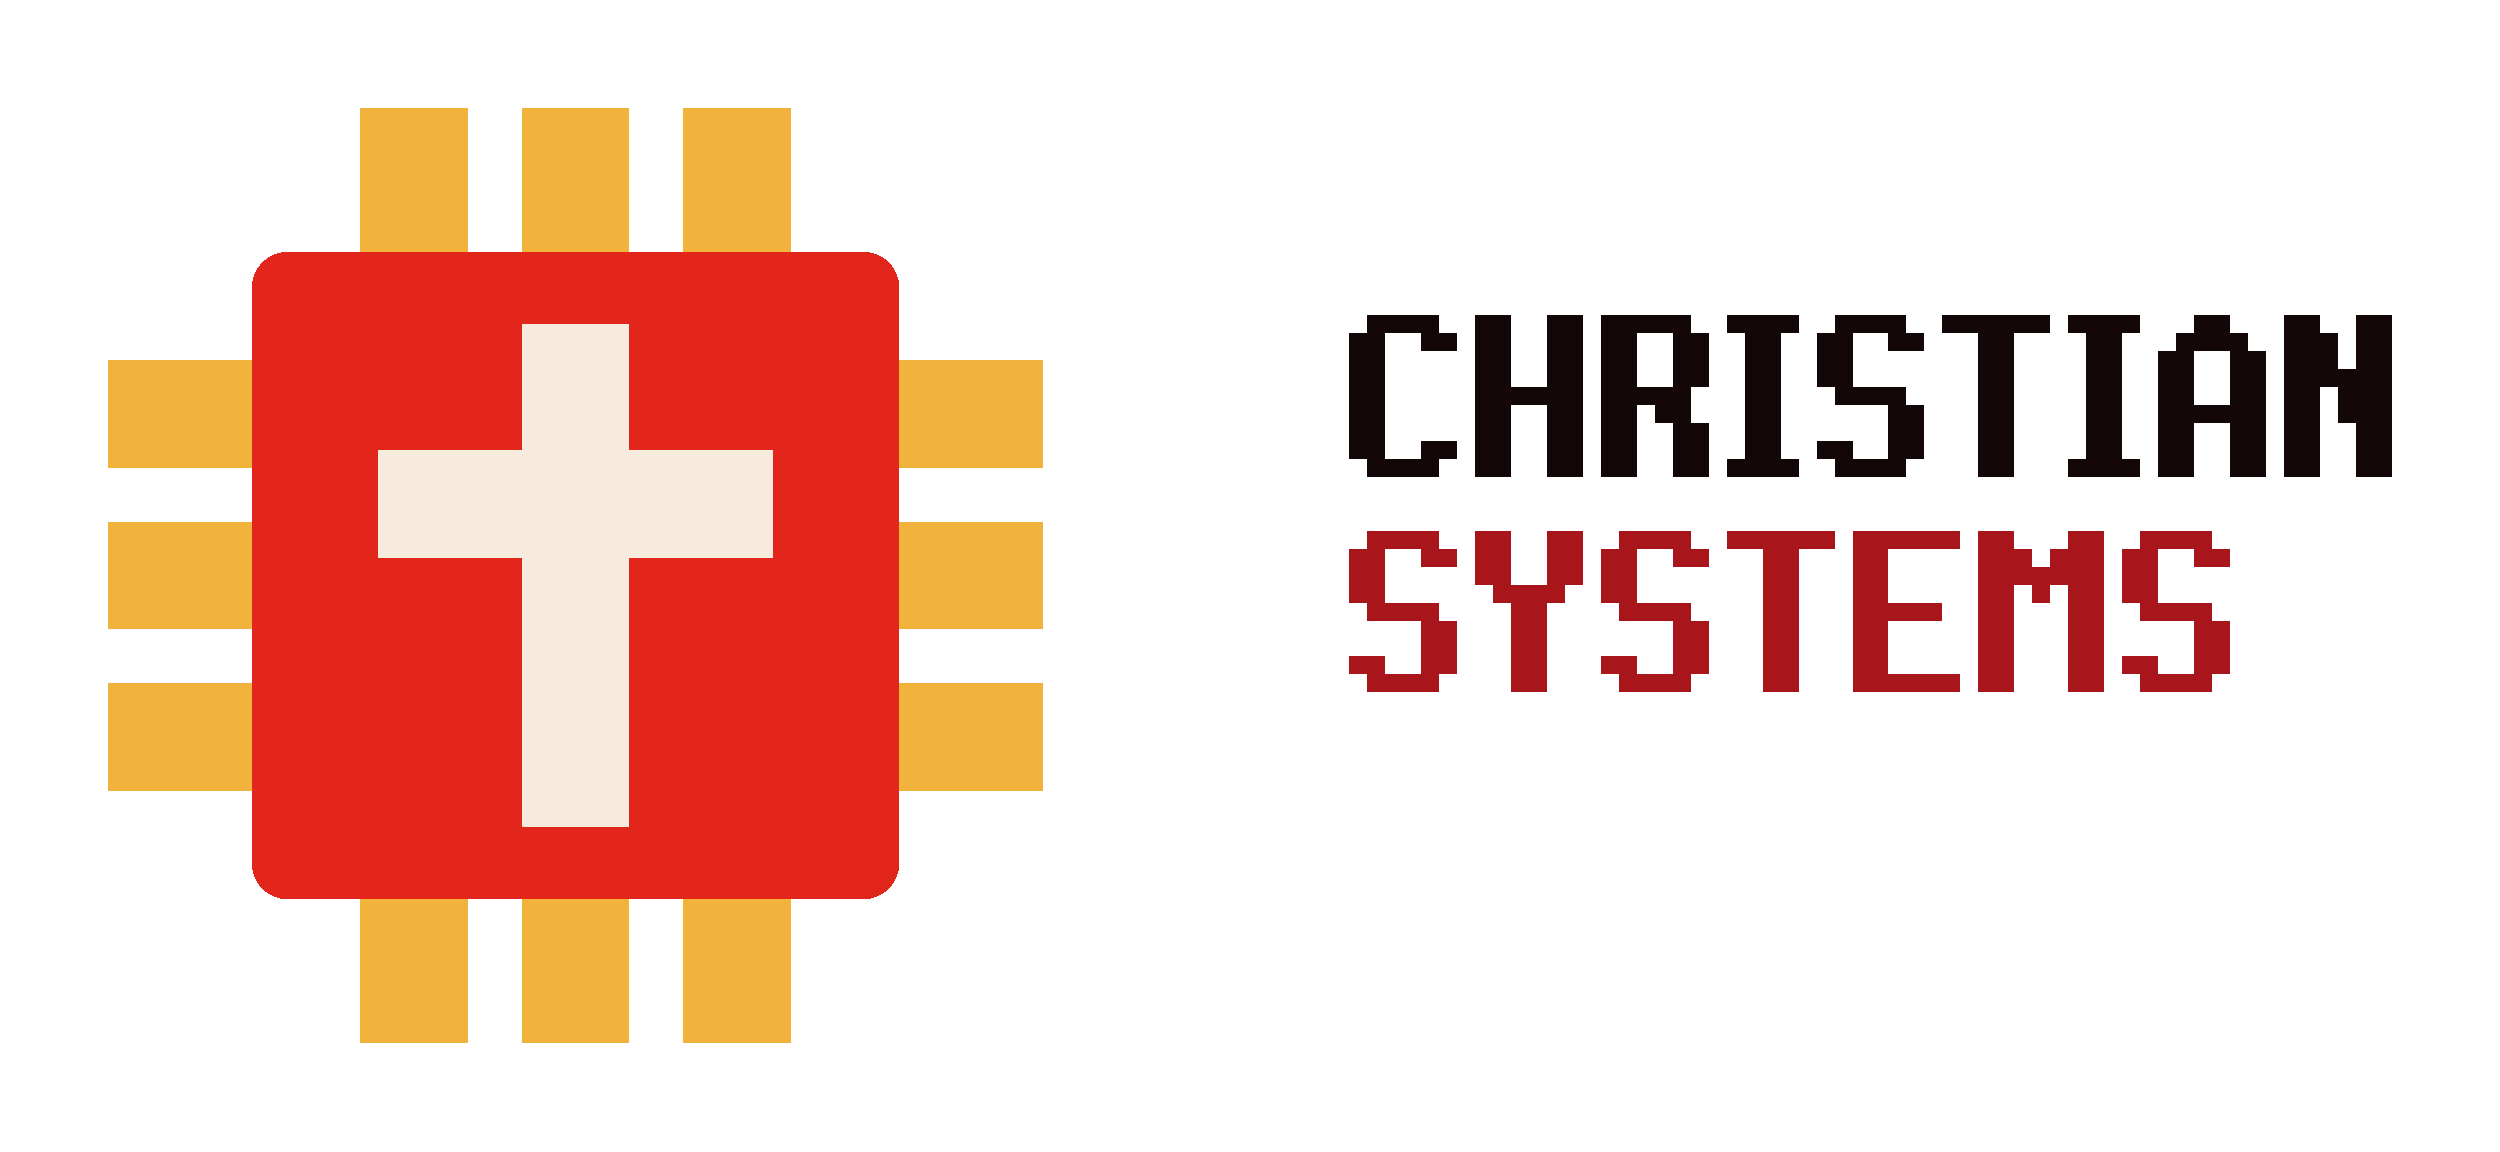
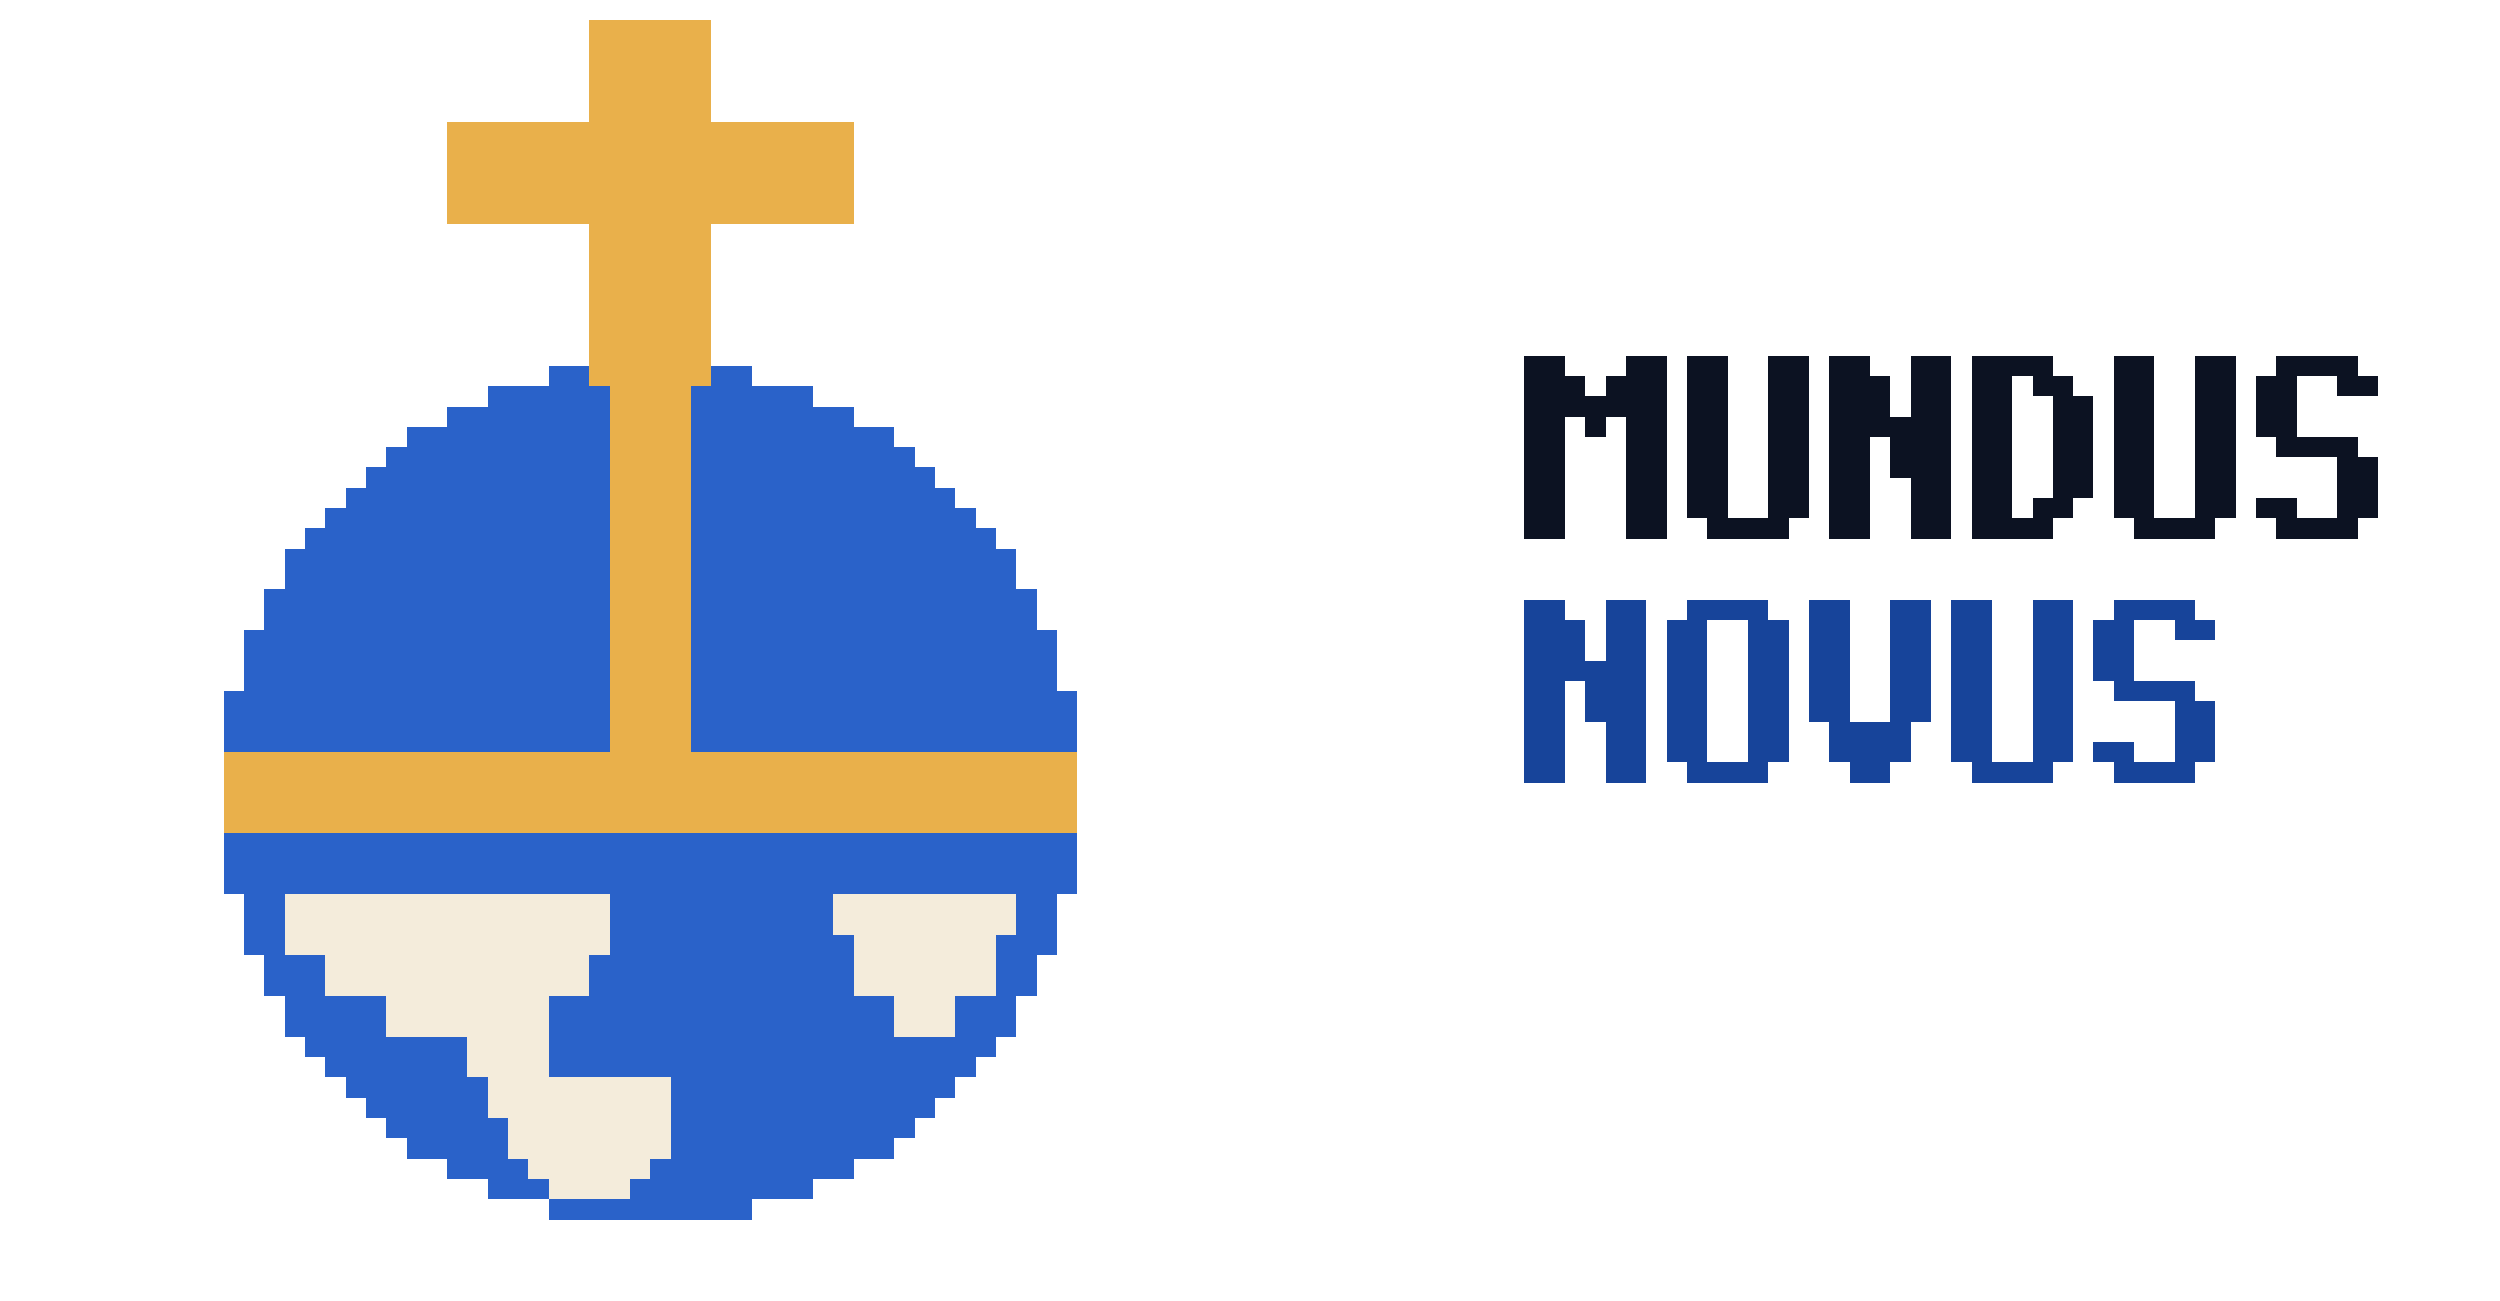
- <svg xmlns="http://www.w3.org/2000/svg" viewBox="0 0 556 256" shape-rendering="crispEdges">
+ <svg xmlns="http://www.w3.org/2000/svg" viewBox="0 0 492 256" shape-rendering="crispEdges">
  <svg x="0" y="0" width="256" height="256" viewBox="0 0 64 64">
-     <rect x="20" y="6" width="6" height="8" fill="#f2b33d" />
-     <rect x="20" y="50" width="6" height="8" fill="#f2b33d" />
-     <rect x="6" y="20" width="8" height="6" fill="#f2b33d" />
-     <rect x="50" y="20" width="8" height="6" fill="#f2b33d" />
-     <rect x="29" y="6" width="6" height="8" fill="#f2b33d" />
-     <rect x="29" y="50" width="6" height="8" fill="#f2b33d" />
-     <rect x="6" y="29" width="8" height="6" fill="#f2b33d" />
-     <rect x="50" y="29" width="8" height="6" fill="#f2b33d" />
-     <rect x="38" y="6" width="6" height="8" fill="#f2b33d" />
-     <rect x="38" y="50" width="6" height="8" fill="#f2b33d" />
-     <rect x="6" y="38" width="8" height="6" fill="#f2b33d" />
-     <rect x="50" y="38" width="8" height="6" fill="#f2b33d" />
-     <rect x="14" y="14" width="36" height="36" rx="2" fill="#e3261c" />
-     <rect x="29" y="18" width="6" height="28" fill="#f6ebdd" />
-     <rect x="21" y="25" width="22" height="6" fill="#f6ebdd" />
+     <rect x="27" y="18" width="10" height="1" fill="#2a62c9" />
+     <rect x="24" y="19" width="16" height="1" fill="#2a62c9" />
+     <rect x="22" y="20" width="20" height="1" fill="#2a62c9" />
+     <rect x="20" y="21" width="24" height="1" fill="#2a62c9" />
+     <rect x="19" y="22" width="26" height="1" fill="#2a62c9" />
+     <rect x="18" y="23" width="28" height="1" fill="#2a62c9" />
+     <rect x="17" y="24" width="30" height="1" fill="#2a62c9" />
+     <rect x="16" y="25" width="32" height="1" fill="#2a62c9" />
+     <rect x="15" y="26" width="34" height="1" fill="#2a62c9" />
+     <rect x="14" y="27" width="36" height="2" fill="#2a62c9" />
+     <rect x="13" y="29" width="38" height="2" fill="#2a62c9" />
+     <rect x="12" y="31" width="40" height="3" fill="#2a62c9" />
+     <rect x="11" y="34" width="42" height="10" fill="#2a62c9" />
+     <rect x="12" y="44" width="40" height="3" fill="#2a62c9" />
+     <rect x="13" y="47" width="38" height="2" fill="#2a62c9" />
+     <rect x="14" y="49" width="36" height="2" fill="#2a62c9" />
+     <rect x="15" y="51" width="34" height="1" fill="#2a62c9" />
+     <rect x="16" y="52" width="32" height="1" fill="#2a62c9" />
+     <rect x="17" y="53" width="30" height="1" fill="#2a62c9" />
+     <rect x="18" y="54" width="28" height="1" fill="#2a62c9" />
+     <rect x="19" y="55" width="26" height="1" fill="#2a62c9" />
+     <rect x="20" y="56" width="24" height="1" fill="#2a62c9" />
+     <rect x="22" y="57" width="20" height="1" fill="#2a62c9" />
+     <rect x="24" y="58" width="16" height="1" fill="#2a62c9" />
+     <rect x="27" y="59" width="10" height="1" fill="#2a62c9" />
+     <rect x="14" y="44" width="16" height="3" fill="#f4ecdb" />
+     <rect x="41" y="44" width="9" height="2" fill="#f4ecdb" />
+     <rect x="42" y="46" width="7" height="3" fill="#f4ecdb" />
+     <rect x="16" y="47" width="13" height="2" fill="#f4ecdb" />
+     <rect x="19" y="49" width="8" height="2" fill="#f4ecdb" />
+     <rect x="44" y="49" width="3" height="2" fill="#f4ecdb" />
+     <rect x="23" y="51" width="4" height="2" fill="#f4ecdb" />
+     <rect x="24" y="53" width="9" height="2" fill="#f4ecdb" />
+     <rect x="25" y="55" width="8" height="2" fill="#f4ecdb" />
+     <rect x="26" y="57" width="6" height="1" fill="#f4ecdb" />
+     <rect x="27" y="58" width="4" height="1" fill="#f4ecdb" />
+     <rect x="30" y="18" width="4" height="20" fill="#e9b04b" />
+     <rect x="11" y="37" width="42" height="4" fill="#e9b04b" />
+     <rect x="29" y="1" width="6" height="18" fill="#e9b04b" />
+     <rect x="22" y="6" width="20" height="5" fill="#e9b04b" />
  </svg>
-   <rect x="304" y="70" width="16" height="4" fill="#140708" />
-   <rect x="300" y="74" width="8" height="4" fill="#140708" />
-   <rect x="316" y="74" width="8" height="4" fill="#140708" />
-   <rect x="300" y="78" width="8" height="4" fill="#140708" />
-   <rect x="300" y="82" width="8" height="4" fill="#140708" />
-   <rect x="300" y="86" width="8" height="4" fill="#140708" />
-   <rect x="300" y="90" width="8" height="4" fill="#140708" />
-   <rect x="300" y="94" width="8" height="4" fill="#140708" />
-   <rect x="300" y="98" width="8" height="4" fill="#140708" />
-   <rect x="316" y="98" width="8" height="4" fill="#140708" />
-   <rect x="304" y="102" width="16" height="4" fill="#140708" />
-   <rect x="328" y="70" width="8" height="4" fill="#140708" />
-   <rect x="344" y="70" width="8" height="4" fill="#140708" />
-   <rect x="328" y="74" width="8" height="4" fill="#140708" />
-   <rect x="344" y="74" width="8" height="4" fill="#140708" />
-   <rect x="328" y="78" width="8" height="4" fill="#140708" />
-   <rect x="344" y="78" width="8" height="4" fill="#140708" />
-   <rect x="328" y="82" width="8" height="4" fill="#140708" />
-   <rect x="344" y="82" width="8" height="4" fill="#140708" />
-   <rect x="328" y="86" width="24" height="4" fill="#140708" />
-   <rect x="328" y="90" width="8" height="4" fill="#140708" />
-   <rect x="344" y="90" width="8" height="4" fill="#140708" />
-   <rect x="328" y="94" width="8" height="4" fill="#140708" />
-   <rect x="344" y="94" width="8" height="4" fill="#140708" />
-   <rect x="328" y="98" width="8" height="4" fill="#140708" />
-   <rect x="344" y="98" width="8" height="4" fill="#140708" />
-   <rect x="328" y="102" width="8" height="4" fill="#140708" />
-   <rect x="344" y="102" width="8" height="4" fill="#140708" />
-   <rect x="356" y="70" width="20" height="4" fill="#140708" />
-   <rect x="356" y="74" width="8" height="4" fill="#140708" />
-   <rect x="372" y="74" width="8" height="4" fill="#140708" />
-   <rect x="356" y="78" width="8" height="4" fill="#140708" />
-   <rect x="372" y="78" width="8" height="4" fill="#140708" />
-   <rect x="356" y="82" width="8" height="4" fill="#140708" />
-   <rect x="372" y="82" width="8" height="4" fill="#140708" />
-   <rect x="356" y="86" width="20" height="4" fill="#140708" />
-   <rect x="356" y="90" width="8" height="4" fill="#140708" />
-   <rect x="368" y="90" width="8" height="4" fill="#140708" />
-   <rect x="356" y="94" width="8" height="4" fill="#140708" />
-   <rect x="372" y="94" width="8" height="4" fill="#140708" />
-   <rect x="356" y="98" width="8" height="4" fill="#140708" />
-   <rect x="372" y="98" width="8" height="4" fill="#140708" />
-   <rect x="356" y="102" width="8" height="4" fill="#140708" />
-   <rect x="372" y="102" width="8" height="4" fill="#140708" />
-   <rect x="384" y="70" width="16" height="4" fill="#140708" />
-   <rect x="388" y="74" width="8" height="4" fill="#140708" />
-   <rect x="388" y="78" width="8" height="4" fill="#140708" />
-   <rect x="388" y="82" width="8" height="4" fill="#140708" />
-   <rect x="388" y="86" width="8" height="4" fill="#140708" />
-   <rect x="388" y="90" width="8" height="4" fill="#140708" />
-   <rect x="388" y="94" width="8" height="4" fill="#140708" />
-   <rect x="388" y="98" width="8" height="4" fill="#140708" />
-   <rect x="384" y="102" width="16" height="4" fill="#140708" />
-   <rect x="408" y="70" width="16" height="4" fill="#140708" />
-   <rect x="404" y="74" width="8" height="4" fill="#140708" />
-   <rect x="420" y="74" width="8" height="4" fill="#140708" />
-   <rect x="404" y="78" width="8" height="4" fill="#140708" />
-   <rect x="404" y="82" width="8" height="4" fill="#140708" />
-   <rect x="408" y="86" width="16" height="4" fill="#140708" />
-   <rect x="420" y="90" width="8" height="4" fill="#140708" />
-   <rect x="420" y="94" width="8" height="4" fill="#140708" />
-   <rect x="404" y="98" width="8" height="4" fill="#140708" />
-   <rect x="420" y="98" width="8" height="4" fill="#140708" />
-   <rect x="408" y="102" width="16" height="4" fill="#140708" />
-   <rect x="432" y="70" width="24" height="4" fill="#140708" />
-   <rect x="440" y="74" width="8" height="4" fill="#140708" />
-   <rect x="440" y="78" width="8" height="4" fill="#140708" />
-   <rect x="440" y="82" width="8" height="4" fill="#140708" />
-   <rect x="440" y="86" width="8" height="4" fill="#140708" />
-   <rect x="440" y="90" width="8" height="4" fill="#140708" />
-   <rect x="440" y="94" width="8" height="4" fill="#140708" />
-   <rect x="440" y="98" width="8" height="4" fill="#140708" />
-   <rect x="440" y="102" width="8" height="4" fill="#140708" />
-   <rect x="460" y="70" width="16" height="4" fill="#140708" />
-   <rect x="464" y="74" width="8" height="4" fill="#140708" />
-   <rect x="464" y="78" width="8" height="4" fill="#140708" />
-   <rect x="464" y="82" width="8" height="4" fill="#140708" />
-   <rect x="464" y="86" width="8" height="4" fill="#140708" />
-   <rect x="464" y="90" width="8" height="4" fill="#140708" />
-   <rect x="464" y="94" width="8" height="4" fill="#140708" />
-   <rect x="464" y="98" width="8" height="4" fill="#140708" />
-   <rect x="460" y="102" width="16" height="4" fill="#140708" />
-   <rect x="488" y="70" width="8" height="4" fill="#140708" />
-   <rect x="484" y="74" width="16" height="4" fill="#140708" />
-   <rect x="480" y="78" width="8" height="4" fill="#140708" />
-   <rect x="496" y="78" width="8" height="4" fill="#140708" />
-   <rect x="480" y="82" width="8" height="4" fill="#140708" />
-   <rect x="496" y="82" width="8" height="4" fill="#140708" />
-   <rect x="480" y="86" width="8" height="4" fill="#140708" />
-   <rect x="496" y="86" width="8" height="4" fill="#140708" />
-   <rect x="480" y="90" width="24" height="4" fill="#140708" />
-   <rect x="480" y="94" width="8" height="4" fill="#140708" />
-   <rect x="496" y="94" width="8" height="4" fill="#140708" />
-   <rect x="480" y="98" width="8" height="4" fill="#140708" />
-   <rect x="496" y="98" width="8" height="4" fill="#140708" />
-   <rect x="480" y="102" width="8" height="4" fill="#140708" />
-   <rect x="496" y="102" width="8" height="4" fill="#140708" />
-   <rect x="508" y="70" width="8" height="4" fill="#140708" />
-   <rect x="524" y="70" width="8" height="4" fill="#140708" />
-   <rect x="508" y="74" width="12" height="4" fill="#140708" />
-   <rect x="524" y="74" width="8" height="4" fill="#140708" />
-   <rect x="508" y="78" width="12" height="4" fill="#140708" />
-   <rect x="524" y="78" width="8" height="4" fill="#140708" />
-   <rect x="508" y="82" width="24" height="4" fill="#140708" />
-   <rect x="508" y="86" width="8" height="4" fill="#140708" />
-   <rect x="520" y="86" width="12" height="4" fill="#140708" />
-   <rect x="508" y="90" width="8" height="4" fill="#140708" />
-   <rect x="520" y="90" width="12" height="4" fill="#140708" />
-   <rect x="508" y="94" width="8" height="4" fill="#140708" />
-   <rect x="524" y="94" width="8" height="4" fill="#140708" />
-   <rect x="508" y="98" width="8" height="4" fill="#140708" />
-   <rect x="524" y="98" width="8" height="4" fill="#140708" />
-   <rect x="508" y="102" width="8" height="4" fill="#140708" />
-   <rect x="524" y="102" width="8" height="4" fill="#140708" />
-   <rect x="304" y="118" width="16" height="4" fill="#a8151b" />
-   <rect x="300" y="122" width="8" height="4" fill="#a8151b" />
-   <rect x="316" y="122" width="8" height="4" fill="#a8151b" />
-   <rect x="300" y="126" width="8" height="4" fill="#a8151b" />
-   <rect x="300" y="130" width="8" height="4" fill="#a8151b" />
-   <rect x="304" y="134" width="16" height="4" fill="#a8151b" />
-   <rect x="316" y="138" width="8" height="4" fill="#a8151b" />
-   <rect x="316" y="142" width="8" height="4" fill="#a8151b" />
-   <rect x="300" y="146" width="8" height="4" fill="#a8151b" />
-   <rect x="316" y="146" width="8" height="4" fill="#a8151b" />
-   <rect x="304" y="150" width="16" height="4" fill="#a8151b" />
-   <rect x="328" y="118" width="8" height="4" fill="#a8151b" />
-   <rect x="344" y="118" width="8" height="4" fill="#a8151b" />
-   <rect x="328" y="122" width="8" height="4" fill="#a8151b" />
-   <rect x="344" y="122" width="8" height="4" fill="#a8151b" />
-   <rect x="328" y="126" width="8" height="4" fill="#a8151b" />
-   <rect x="344" y="126" width="8" height="4" fill="#a8151b" />
-   <rect x="332" y="130" width="16" height="4" fill="#a8151b" />
-   <rect x="336" y="134" width="8" height="4" fill="#a8151b" />
-   <rect x="336" y="138" width="8" height="4" fill="#a8151b" />
-   <rect x="336" y="142" width="8" height="4" fill="#a8151b" />
-   <rect x="336" y="146" width="8" height="4" fill="#a8151b" />
-   <rect x="336" y="150" width="8" height="4" fill="#a8151b" />
-   <rect x="360" y="118" width="16" height="4" fill="#a8151b" />
-   <rect x="356" y="122" width="8" height="4" fill="#a8151b" />
-   <rect x="372" y="122" width="8" height="4" fill="#a8151b" />
-   <rect x="356" y="126" width="8" height="4" fill="#a8151b" />
-   <rect x="356" y="130" width="8" height="4" fill="#a8151b" />
-   <rect x="360" y="134" width="16" height="4" fill="#a8151b" />
-   <rect x="372" y="138" width="8" height="4" fill="#a8151b" />
-   <rect x="372" y="142" width="8" height="4" fill="#a8151b" />
-   <rect x="356" y="146" width="8" height="4" fill="#a8151b" />
-   <rect x="372" y="146" width="8" height="4" fill="#a8151b" />
-   <rect x="360" y="150" width="16" height="4" fill="#a8151b" />
-   <rect x="384" y="118" width="24" height="4" fill="#a8151b" />
-   <rect x="392" y="122" width="8" height="4" fill="#a8151b" />
-   <rect x="392" y="126" width="8" height="4" fill="#a8151b" />
-   <rect x="392" y="130" width="8" height="4" fill="#a8151b" />
-   <rect x="392" y="134" width="8" height="4" fill="#a8151b" />
-   <rect x="392" y="138" width="8" height="4" fill="#a8151b" />
-   <rect x="392" y="142" width="8" height="4" fill="#a8151b" />
-   <rect x="392" y="146" width="8" height="4" fill="#a8151b" />
-   <rect x="392" y="150" width="8" height="4" fill="#a8151b" />
-   <rect x="412" y="118" width="24" height="4" fill="#a8151b" />
-   <rect x="412" y="122" width="8" height="4" fill="#a8151b" />
-   <rect x="412" y="126" width="8" height="4" fill="#a8151b" />
-   <rect x="412" y="130" width="8" height="4" fill="#a8151b" />
-   <rect x="412" y="134" width="20" height="4" fill="#a8151b" />
-   <rect x="412" y="138" width="8" height="4" fill="#a8151b" />
-   <rect x="412" y="142" width="8" height="4" fill="#a8151b" />
-   <rect x="412" y="146" width="8" height="4" fill="#a8151b" />
-   <rect x="412" y="150" width="24" height="4" fill="#a8151b" />
-   <rect x="440" y="118" width="8" height="4" fill="#a8151b" />
-   <rect x="460" y="118" width="8" height="4" fill="#a8151b" />
-   <rect x="440" y="122" width="12" height="4" fill="#a8151b" />
-   <rect x="456" y="122" width="12" height="4" fill="#a8151b" />
-   <rect x="440" y="126" width="28" height="4" fill="#a8151b" />
-   <rect x="440" y="130" width="8" height="4" fill="#a8151b" />
-   <rect x="452" y="130" width="4" height="4" fill="#a8151b" />
-   <rect x="460" y="130" width="8" height="4" fill="#a8151b" />
-   <rect x="440" y="134" width="8" height="4" fill="#a8151b" />
-   <rect x="460" y="134" width="8" height="4" fill="#a8151b" />
-   <rect x="440" y="138" width="8" height="4" fill="#a8151b" />
-   <rect x="460" y="138" width="8" height="4" fill="#a8151b" />
-   <rect x="440" y="142" width="8" height="4" fill="#a8151b" />
-   <rect x="460" y="142" width="8" height="4" fill="#a8151b" />
-   <rect x="440" y="146" width="8" height="4" fill="#a8151b" />
-   <rect x="460" y="146" width="8" height="4" fill="#a8151b" />
-   <rect x="440" y="150" width="8" height="4" fill="#a8151b" />
-   <rect x="460" y="150" width="8" height="4" fill="#a8151b" />
-   <rect x="476" y="118" width="16" height="4" fill="#a8151b" />
-   <rect x="472" y="122" width="8" height="4" fill="#a8151b" />
-   <rect x="488" y="122" width="8" height="4" fill="#a8151b" />
-   <rect x="472" y="126" width="8" height="4" fill="#a8151b" />
-   <rect x="472" y="130" width="8" height="4" fill="#a8151b" />
-   <rect x="476" y="134" width="16" height="4" fill="#a8151b" />
-   <rect x="488" y="138" width="8" height="4" fill="#a8151b" />
-   <rect x="488" y="142" width="8" height="4" fill="#a8151b" />
-   <rect x="472" y="146" width="8" height="4" fill="#a8151b" />
-   <rect x="488" y="146" width="8" height="4" fill="#a8151b" />
-   <rect x="476" y="150" width="16" height="4" fill="#a8151b" />
+   <rect x="300" y="70" width="8" height="4" fill="#0c1222" />
+   <rect x="320" y="70" width="8" height="4" fill="#0c1222" />
+   <rect x="300" y="74" width="12" height="4" fill="#0c1222" />
+   <rect x="316" y="74" width="12" height="4" fill="#0c1222" />
+   <rect x="300" y="78" width="28" height="4" fill="#0c1222" />
+   <rect x="300" y="82" width="8" height="4" fill="#0c1222" />
+   <rect x="312" y="82" width="4" height="4" fill="#0c1222" />
+   <rect x="320" y="82" width="8" height="4" fill="#0c1222" />
+   <rect x="300" y="86" width="8" height="4" fill="#0c1222" />
+   <rect x="320" y="86" width="8" height="4" fill="#0c1222" />
+   <rect x="300" y="90" width="8" height="4" fill="#0c1222" />
+   <rect x="320" y="90" width="8" height="4" fill="#0c1222" />
+   <rect x="300" y="94" width="8" height="4" fill="#0c1222" />
+   <rect x="320" y="94" width="8" height="4" fill="#0c1222" />
+   <rect x="300" y="98" width="8" height="4" fill="#0c1222" />
+   <rect x="320" y="98" width="8" height="4" fill="#0c1222" />
+   <rect x="300" y="102" width="8" height="4" fill="#0c1222" />
+   <rect x="320" y="102" width="8" height="4" fill="#0c1222" />
+   <rect x="332" y="70" width="8" height="4" fill="#0c1222" />
+   <rect x="348" y="70" width="8" height="4" fill="#0c1222" />
+   <rect x="332" y="74" width="8" height="4" fill="#0c1222" />
+   <rect x="348" y="74" width="8" height="4" fill="#0c1222" />
+   <rect x="332" y="78" width="8" height="4" fill="#0c1222" />
+   <rect x="348" y="78" width="8" height="4" fill="#0c1222" />
+   <rect x="332" y="82" width="8" height="4" fill="#0c1222" />
+   <rect x="348" y="82" width="8" height="4" fill="#0c1222" />
+   <rect x="332" y="86" width="8" height="4" fill="#0c1222" />
+   <rect x="348" y="86" width="8" height="4" fill="#0c1222" />
+   <rect x="332" y="90" width="8" height="4" fill="#0c1222" />
+   <rect x="348" y="90" width="8" height="4" fill="#0c1222" />
+   <rect x="332" y="94" width="8" height="4" fill="#0c1222" />
+   <rect x="348" y="94" width="8" height="4" fill="#0c1222" />
+   <rect x="332" y="98" width="8" height="4" fill="#0c1222" />
+   <rect x="348" y="98" width="8" height="4" fill="#0c1222" />
+   <rect x="336" y="102" width="16" height="4" fill="#0c1222" />
+   <rect x="360" y="70" width="8" height="4" fill="#0c1222" />
+   <rect x="376" y="70" width="8" height="4" fill="#0c1222" />
+   <rect x="360" y="74" width="12" height="4" fill="#0c1222" />
+   <rect x="376" y="74" width="8" height="4" fill="#0c1222" />
+   <rect x="360" y="78" width="12" height="4" fill="#0c1222" />
+   <rect x="376" y="78" width="8" height="4" fill="#0c1222" />
+   <rect x="360" y="82" width="24" height="4" fill="#0c1222" />
+   <rect x="360" y="86" width="8" height="4" fill="#0c1222" />
+   <rect x="372" y="86" width="12" height="4" fill="#0c1222" />
+   <rect x="360" y="90" width="8" height="4" fill="#0c1222" />
+   <rect x="372" y="90" width="12" height="4" fill="#0c1222" />
+   <rect x="360" y="94" width="8" height="4" fill="#0c1222" />
+   <rect x="376" y="94" width="8" height="4" fill="#0c1222" />
+   <rect x="360" y="98" width="8" height="4" fill="#0c1222" />
+   <rect x="376" y="98" width="8" height="4" fill="#0c1222" />
+   <rect x="360" y="102" width="8" height="4" fill="#0c1222" />
+   <rect x="376" y="102" width="8" height="4" fill="#0c1222" />
+   <rect x="388" y="70" width="16" height="4" fill="#0c1222" />
+   <rect x="388" y="74" width="8" height="4" fill="#0c1222" />
+   <rect x="400" y="74" width="8" height="4" fill="#0c1222" />
+   <rect x="388" y="78" width="8" height="4" fill="#0c1222" />
+   <rect x="404" y="78" width="8" height="4" fill="#0c1222" />
+   <rect x="388" y="82" width="8" height="4" fill="#0c1222" />
+   <rect x="404" y="82" width="8" height="4" fill="#0c1222" />
+   <rect x="388" y="86" width="8" height="4" fill="#0c1222" />
+   <rect x="404" y="86" width="8" height="4" fill="#0c1222" />
+   <rect x="388" y="90" width="8" height="4" fill="#0c1222" />
+   <rect x="404" y="90" width="8" height="4" fill="#0c1222" />
+   <rect x="388" y="94" width="8" height="4" fill="#0c1222" />
+   <rect x="404" y="94" width="8" height="4" fill="#0c1222" />
+   <rect x="388" y="98" width="8" height="4" fill="#0c1222" />
+   <rect x="400" y="98" width="8" height="4" fill="#0c1222" />
+   <rect x="388" y="102" width="16" height="4" fill="#0c1222" />
+   <rect x="416" y="70" width="8" height="4" fill="#0c1222" />
+   <rect x="432" y="70" width="8" height="4" fill="#0c1222" />
+   <rect x="416" y="74" width="8" height="4" fill="#0c1222" />
+   <rect x="432" y="74" width="8" height="4" fill="#0c1222" />
+   <rect x="416" y="78" width="8" height="4" fill="#0c1222" />
+   <rect x="432" y="78" width="8" height="4" fill="#0c1222" />
+   <rect x="416" y="82" width="8" height="4" fill="#0c1222" />
+   <rect x="432" y="82" width="8" height="4" fill="#0c1222" />
+   <rect x="416" y="86" width="8" height="4" fill="#0c1222" />
+   <rect x="432" y="86" width="8" height="4" fill="#0c1222" />
+   <rect x="416" y="90" width="8" height="4" fill="#0c1222" />
+   <rect x="432" y="90" width="8" height="4" fill="#0c1222" />
+   <rect x="416" y="94" width="8" height="4" fill="#0c1222" />
+   <rect x="432" y="94" width="8" height="4" fill="#0c1222" />
+   <rect x="416" y="98" width="8" height="4" fill="#0c1222" />
+   <rect x="432" y="98" width="8" height="4" fill="#0c1222" />
+   <rect x="420" y="102" width="16" height="4" fill="#0c1222" />
+   <rect x="448" y="70" width="16" height="4" fill="#0c1222" />
+   <rect x="444" y="74" width="8" height="4" fill="#0c1222" />
+   <rect x="460" y="74" width="8" height="4" fill="#0c1222" />
+   <rect x="444" y="78" width="8" height="4" fill="#0c1222" />
+   <rect x="444" y="82" width="8" height="4" fill="#0c1222" />
+   <rect x="448" y="86" width="16" height="4" fill="#0c1222" />
+   <rect x="460" y="90" width="8" height="4" fill="#0c1222" />
+   <rect x="460" y="94" width="8" height="4" fill="#0c1222" />
+   <rect x="444" y="98" width="8" height="4" fill="#0c1222" />
+   <rect x="460" y="98" width="8" height="4" fill="#0c1222" />
+   <rect x="448" y="102" width="16" height="4" fill="#0c1222" />
+   <rect x="300" y="118" width="8" height="4" fill="#17449a" />
+   <rect x="316" y="118" width="8" height="4" fill="#17449a" />
+   <rect x="300" y="122" width="12" height="4" fill="#17449a" />
+   <rect x="316" y="122" width="8" height="4" fill="#17449a" />
+   <rect x="300" y="126" width="12" height="4" fill="#17449a" />
+   <rect x="316" y="126" width="8" height="4" fill="#17449a" />
+   <rect x="300" y="130" width="24" height="4" fill="#17449a" />
+   <rect x="300" y="134" width="8" height="4" fill="#17449a" />
+   <rect x="312" y="134" width="12" height="4" fill="#17449a" />
+   <rect x="300" y="138" width="8" height="4" fill="#17449a" />
+   <rect x="312" y="138" width="12" height="4" fill="#17449a" />
+   <rect x="300" y="142" width="8" height="4" fill="#17449a" />
+   <rect x="316" y="142" width="8" height="4" fill="#17449a" />
+   <rect x="300" y="146" width="8" height="4" fill="#17449a" />
+   <rect x="316" y="146" width="8" height="4" fill="#17449a" />
+   <rect x="300" y="150" width="8" height="4" fill="#17449a" />
+   <rect x="316" y="150" width="8" height="4" fill="#17449a" />
+   <rect x="332" y="118" width="16" height="4" fill="#17449a" />
+   <rect x="328" y="122" width="8" height="4" fill="#17449a" />
+   <rect x="344" y="122" width="8" height="4" fill="#17449a" />
+   <rect x="328" y="126" width="8" height="4" fill="#17449a" />
+   <rect x="344" y="126" width="8" height="4" fill="#17449a" />
+   <rect x="328" y="130" width="8" height="4" fill="#17449a" />
+   <rect x="344" y="130" width="8" height="4" fill="#17449a" />
+   <rect x="328" y="134" width="8" height="4" fill="#17449a" />
+   <rect x="344" y="134" width="8" height="4" fill="#17449a" />
+   <rect x="328" y="138" width="8" height="4" fill="#17449a" />
+   <rect x="344" y="138" width="8" height="4" fill="#17449a" />
+   <rect x="328" y="142" width="8" height="4" fill="#17449a" />
+   <rect x="344" y="142" width="8" height="4" fill="#17449a" />
+   <rect x="328" y="146" width="8" height="4" fill="#17449a" />
+   <rect x="344" y="146" width="8" height="4" fill="#17449a" />
+   <rect x="332" y="150" width="16" height="4" fill="#17449a" />
+   <rect x="356" y="118" width="8" height="4" fill="#17449a" />
+   <rect x="372" y="118" width="8" height="4" fill="#17449a" />
+   <rect x="356" y="122" width="8" height="4" fill="#17449a" />
+   <rect x="372" y="122" width="8" height="4" fill="#17449a" />
+   <rect x="356" y="126" width="8" height="4" fill="#17449a" />
+   <rect x="372" y="126" width="8" height="4" fill="#17449a" />
+   <rect x="356" y="130" width="8" height="4" fill="#17449a" />
+   <rect x="372" y="130" width="8" height="4" fill="#17449a" />
+   <rect x="356" y="134" width="8" height="4" fill="#17449a" />
+   <rect x="372" y="134" width="8" height="4" fill="#17449a" />
+   <rect x="356" y="138" width="8" height="4" fill="#17449a" />
+   <rect x="372" y="138" width="8" height="4" fill="#17449a" />
+   <rect x="360" y="142" width="16" height="4" fill="#17449a" />
+   <rect x="360" y="146" width="16" height="4" fill="#17449a" />
+   <rect x="364" y="150" width="8" height="4" fill="#17449a" />
+   <rect x="384" y="118" width="8" height="4" fill="#17449a" />
+   <rect x="400" y="118" width="8" height="4" fill="#17449a" />
+   <rect x="384" y="122" width="8" height="4" fill="#17449a" />
+   <rect x="400" y="122" width="8" height="4" fill="#17449a" />
+   <rect x="384" y="126" width="8" height="4" fill="#17449a" />
+   <rect x="400" y="126" width="8" height="4" fill="#17449a" />
+   <rect x="384" y="130" width="8" height="4" fill="#17449a" />
+   <rect x="400" y="130" width="8" height="4" fill="#17449a" />
+   <rect x="384" y="134" width="8" height="4" fill="#17449a" />
+   <rect x="400" y="134" width="8" height="4" fill="#17449a" />
+   <rect x="384" y="138" width="8" height="4" fill="#17449a" />
+   <rect x="400" y="138" width="8" height="4" fill="#17449a" />
+   <rect x="384" y="142" width="8" height="4" fill="#17449a" />
+   <rect x="400" y="142" width="8" height="4" fill="#17449a" />
+   <rect x="384" y="146" width="8" height="4" fill="#17449a" />
+   <rect x="400" y="146" width="8" height="4" fill="#17449a" />
+   <rect x="388" y="150" width="16" height="4" fill="#17449a" />
+   <rect x="416" y="118" width="16" height="4" fill="#17449a" />
+   <rect x="412" y="122" width="8" height="4" fill="#17449a" />
+   <rect x="428" y="122" width="8" height="4" fill="#17449a" />
+   <rect x="412" y="126" width="8" height="4" fill="#17449a" />
+   <rect x="412" y="130" width="8" height="4" fill="#17449a" />
+   <rect x="416" y="134" width="16" height="4" fill="#17449a" />
+   <rect x="428" y="138" width="8" height="4" fill="#17449a" />
+   <rect x="428" y="142" width="8" height="4" fill="#17449a" />
+   <rect x="412" y="146" width="8" height="4" fill="#17449a" />
+   <rect x="428" y="146" width="8" height="4" fill="#17449a" />
+   <rect x="416" y="150" width="16" height="4" fill="#17449a" />
</svg>
